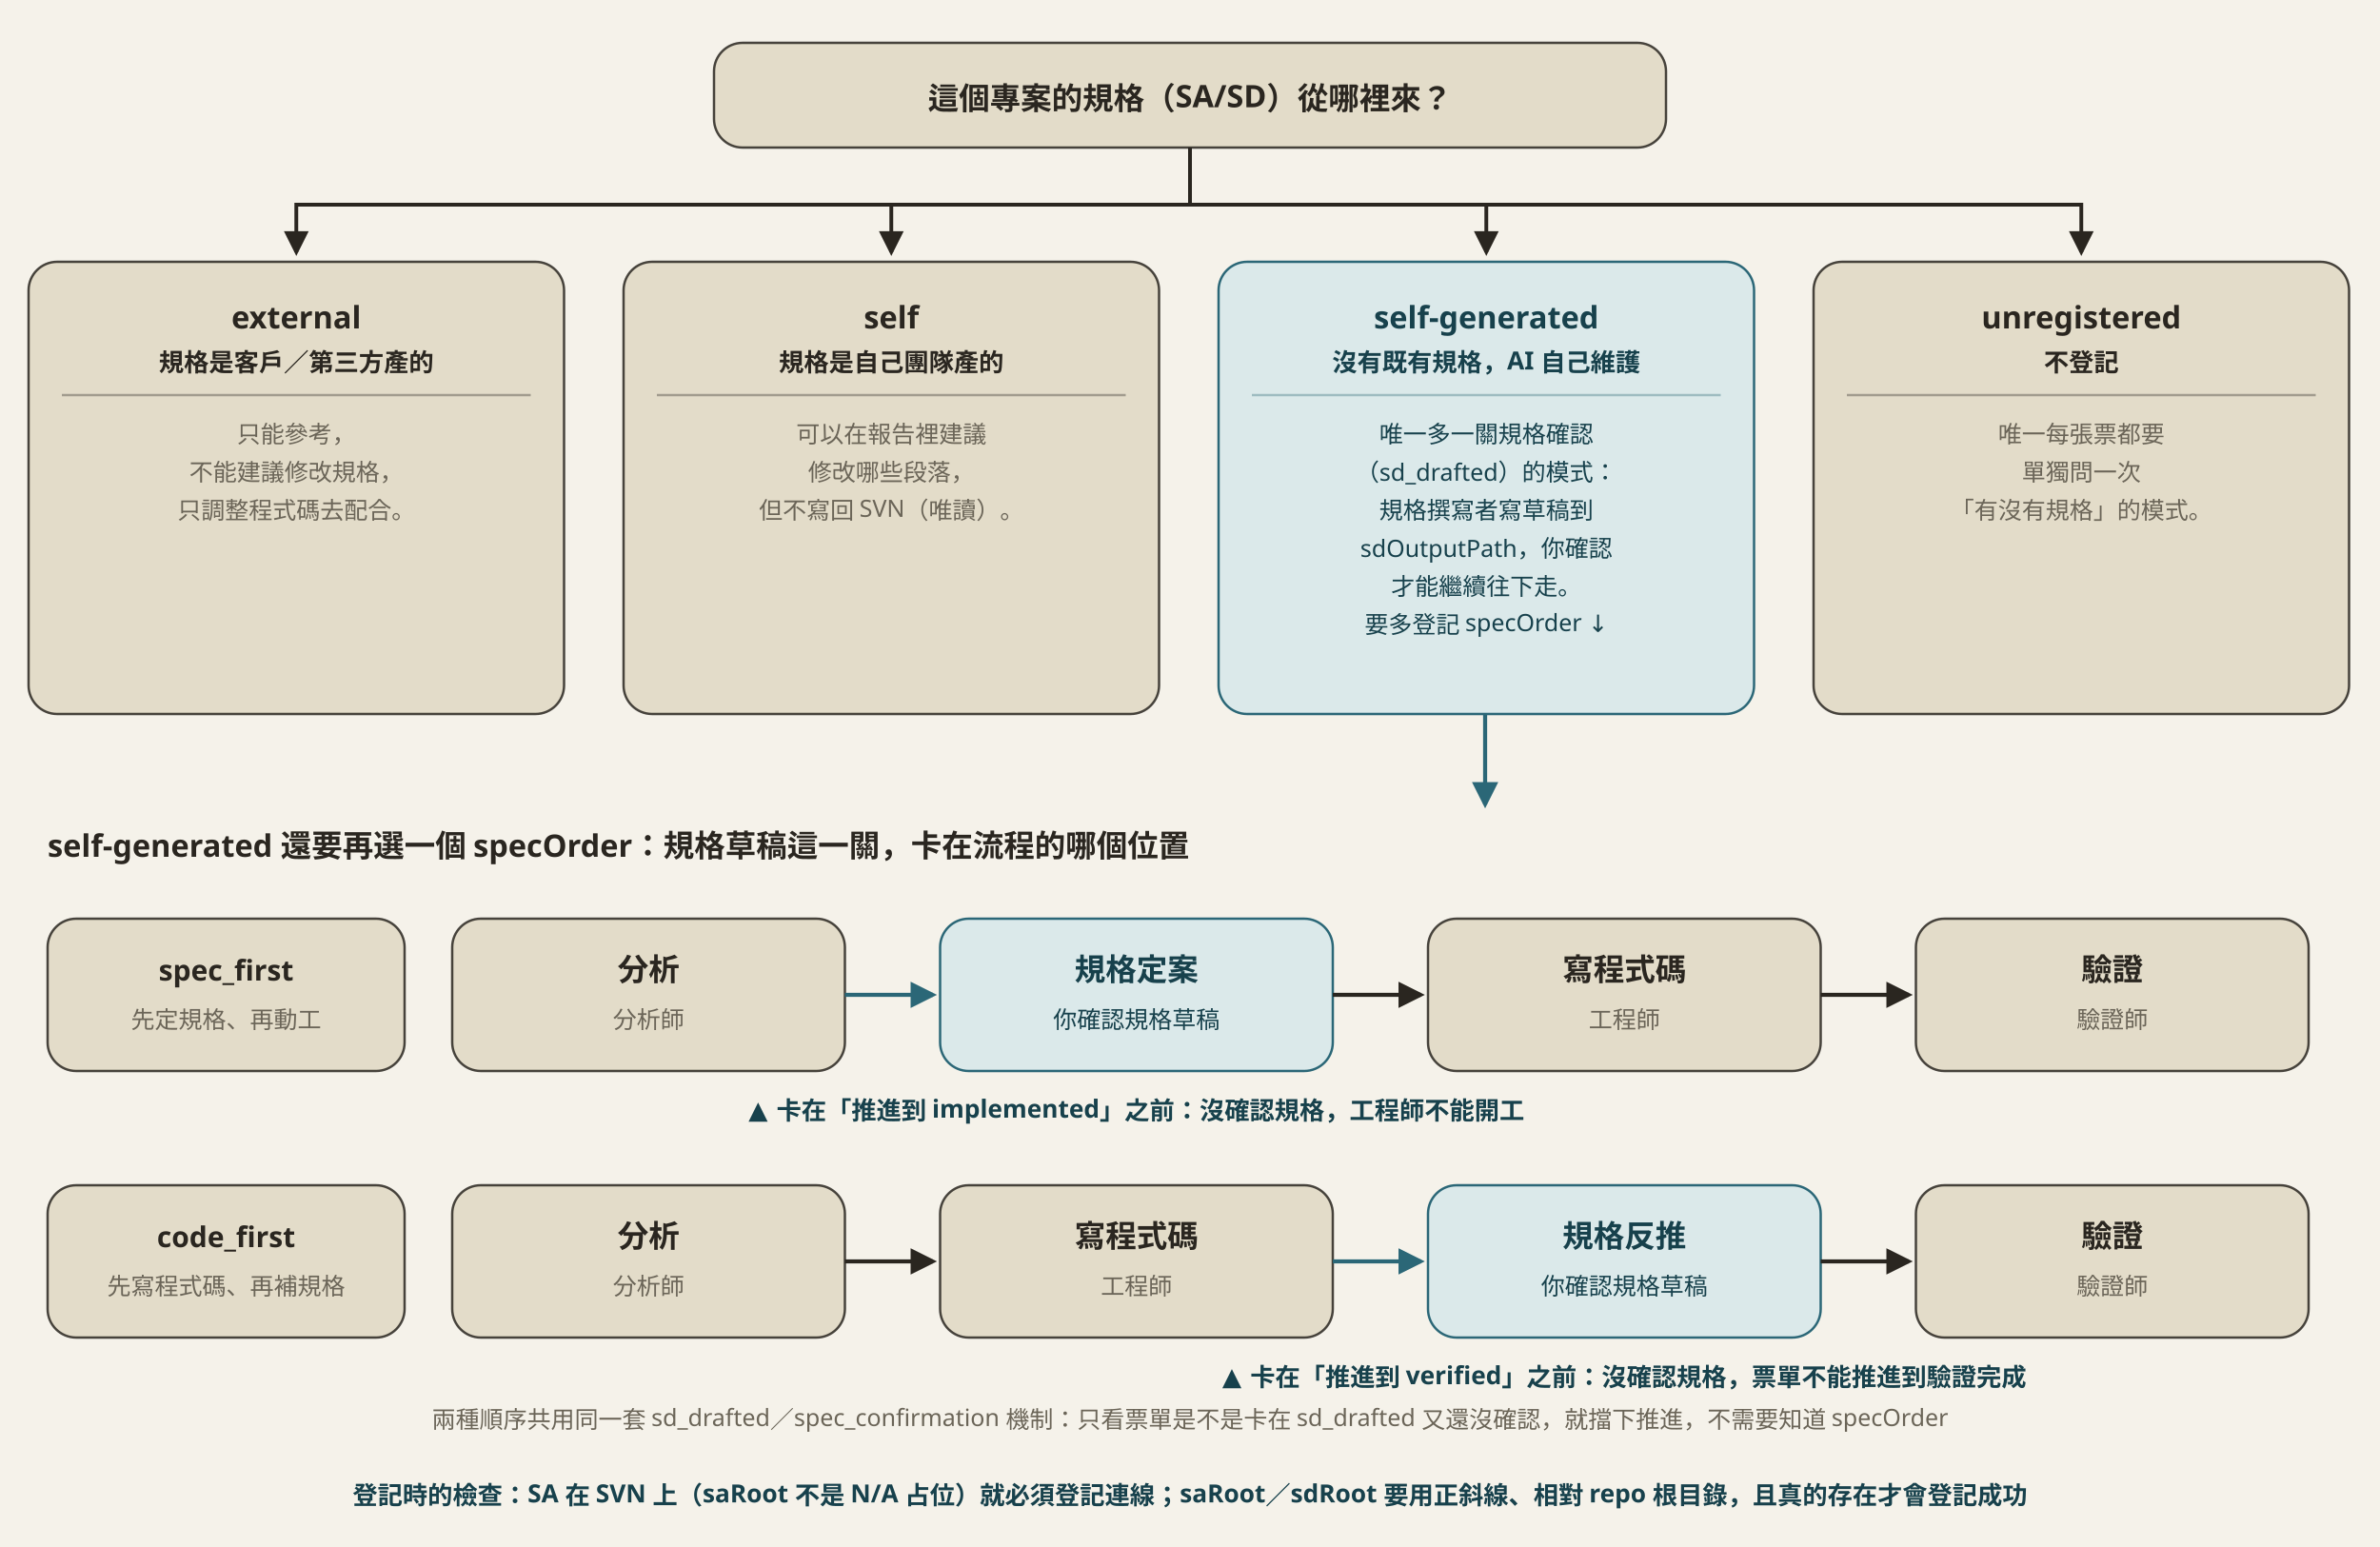
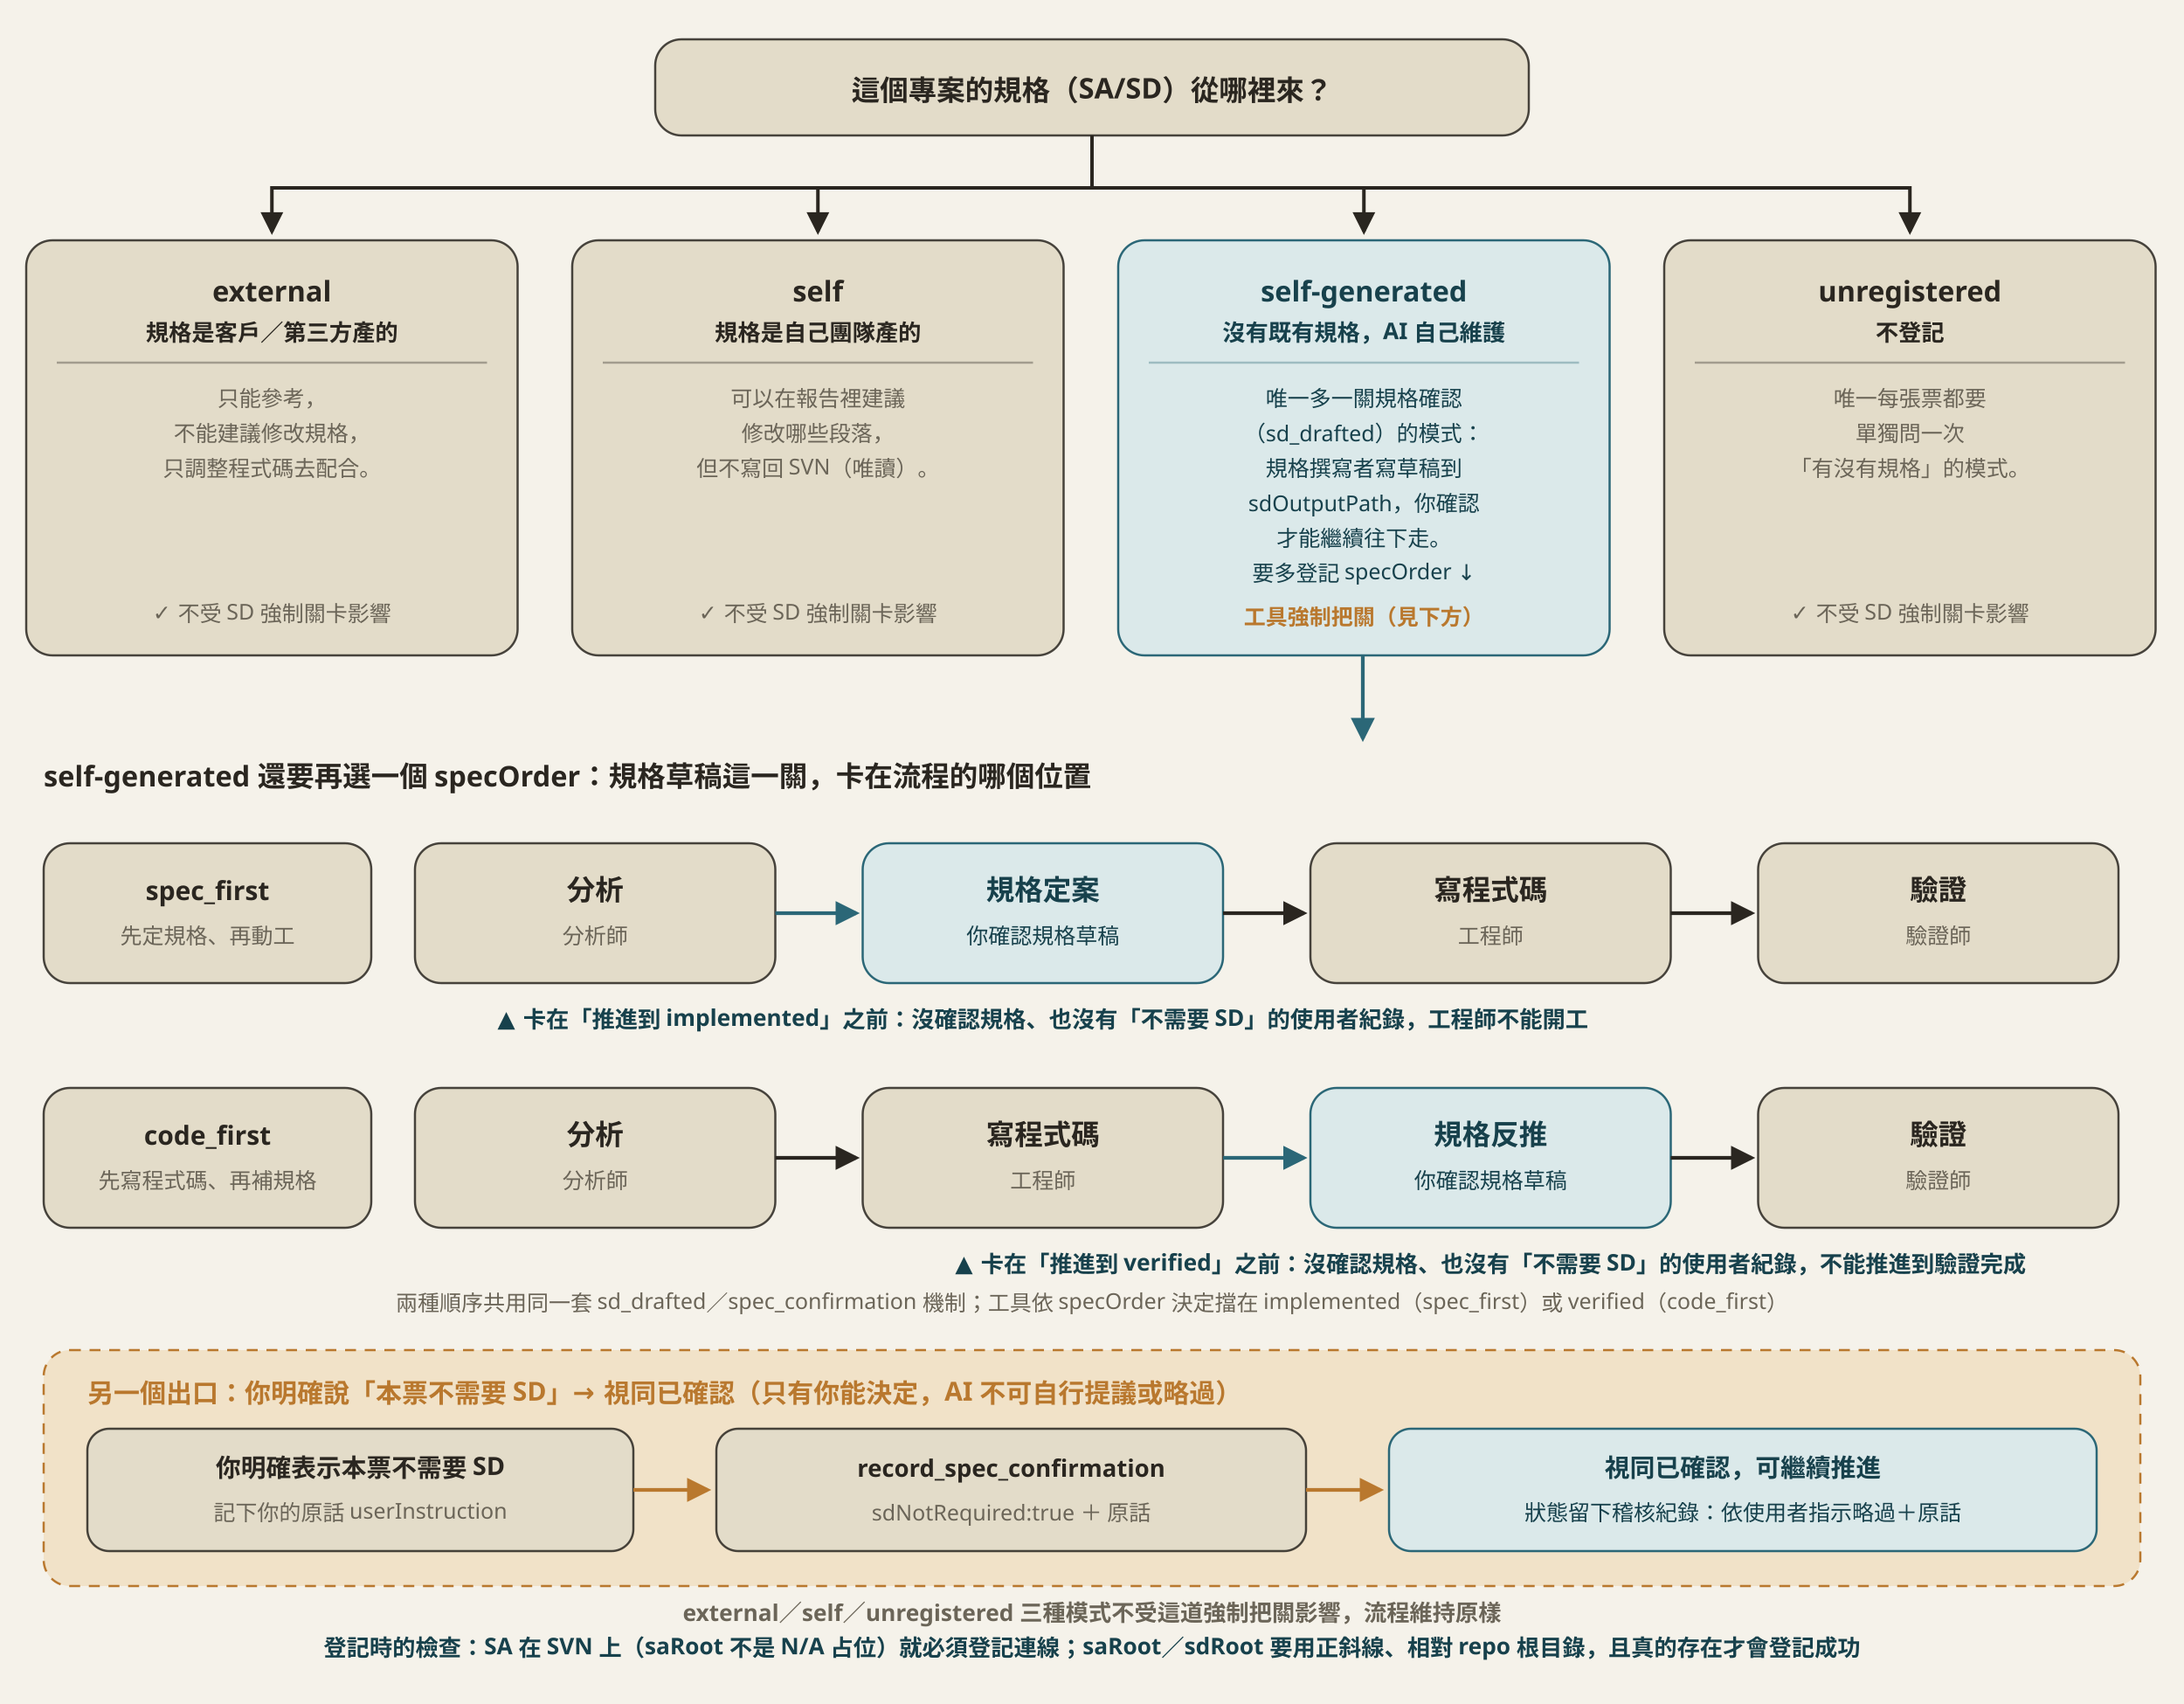
- <svg xmlns="http://www.w3.org/2000/svg" viewBox="0 0 1000 650" role="img" aria-label="SA/SD 規格四種模式：external 只能參考不能建議修改；self 可在報告建議修改但不寫回 SVN；self-generated 由 AI 維護並多一關規格確認 sd_drafted；unregistered 每張票單獨詢問。登記時會驗證：SA 在 SVN 上就必須登記連線，saRoot／sdRoot 必須是 SVN 上真實存在的路徑（正斜線、相對於 repo 根目錄）。self-generated 再依 specOrder 分兩種順序：spec_first 先定規格再寫程式碼，擋在推進到 implemented 之前；code_first 先寫程式碼再反推規格，擋在推進到 verified 之前">
+ <svg xmlns="http://www.w3.org/2000/svg" viewBox="0 0 1000 780" role="img" aria-label="SA/SD 規格四種模式：external 只能參考不能建議修改；self 可在報告建議修改但不寫回 SVN；self-generated 由 AI 維護並多一關規格確認 sd_drafted；unregistered 每張票單獨詢問。self-generated 的規格關卡由工具強制：沒有使用者確認過的 SD 草稿、也沒有使用者明確說本票不需要 SD 的紀錄（record_spec_confirmation 帶 sdNotRequired:true 與使用者原話，AI 不可自行提議或決定略過）就不能往下走，略過時狀態會留下稽核紀錄（本票未產出 SD，依使用者指示略過，含使用者原話）；external、self、unregistered 三種模式不受影響。登記時會驗證：SA 在 SVN 上就必須登記連線，saRoot／sdRoot 必須是 SVN 上真實存在的路徑（正斜線、相對於 repo 根目錄）。self-generated 再依 specOrder 分兩種順序：spec_first 先定規格再寫程式碼，擋在推進到 implemented 之前；code_first 先寫程式碼再反推規格，擋在推進到 verified 之前">
  <defs>
    <marker id="sasdmodesmain" viewBox="0 0 10 10" refX="8.5" refY="5" markerWidth="6.5" markerHeight="6.5" orient="auto-start-reverse">
      <path d="M0,0 L10,5 L0,10 z" fill="#2a2620" />
    </marker>
    <marker id="sasdmodesacc" viewBox="0 0 10 10" refX="8.5" refY="5" markerWidth="6.5" markerHeight="6.5" orient="auto-start-reverse">
      <path d="M0,0 L10,5 L0,10 z" fill="#2b6777" />
    </marker>
    <marker id="sasdmodeswarn" viewBox="0 0 10 10" refX="8.5" refY="5" markerWidth="6.5" markerHeight="6.5" orient="auto-start-reverse">
      <path d="M0,0 L10,5 L0,10 z" fill="#b9782e" />
    </marker>
  </defs>
-   <rect x="0" y="0" width="1000" height="650" fill="#f5f2ea" />
+   <rect x="0" y="0" width="1000" height="780" fill="#f5f2ea" />
  <rect x="300" y="18" width="400" height="44" rx="12" fill="#e3dcc9" stroke="#2a2620" stroke-opacity="0.85" />
  <text x="500" y="46" text-anchor="middle" font-family="'Noto Sans TC',sans-serif" font-size="13" fill="#2a2620" font-weight="700">這個專案的規格（SA/SD）從哪裡來？</text>
  <rect x="12" y="110" width="225" height="190" rx="12" fill="#e3dcc9" stroke="#2a2620" stroke-opacity="0.85" />
  <text x="124.5" y="138" text-anchor="middle" font-family="'Noto Sans TC',sans-serif" font-size="13" fill="#2a2620" font-weight="700">external</text>
  <text x="124.5" y="156" text-anchor="middle" font-family="'Noto Sans TC',sans-serif" font-size="10.5" fill="#2a2620" font-weight="700">規格是客戶／第三方產的</text>
  <line x1="26" y1="166" x2="223" y2="166" stroke="#2a2620" stroke-opacity="0.35" />
  <text x="124.5" y="186" text-anchor="middle" font-family="'Noto Sans TC',sans-serif" font-size="10" fill="#6b6558">只能參考，</text>
  <text x="124.5" y="202" text-anchor="middle" font-family="'Noto Sans TC',sans-serif" font-size="10" fill="#6b6558">不能建議修改規格，</text>
  <text x="124.5" y="218" text-anchor="middle" font-family="'Noto Sans TC',sans-serif" font-size="10" fill="#6b6558">只調整程式碼去配合。</text>
+   <text x="124.5" y="284" text-anchor="middle" font-family="'Noto Sans TC',sans-serif" font-size="10" fill="#6b6558">✓ 不受 SD 強制關卡影響</text>
  <path d="M 500 62 L 500 86 L 124.5 86 L 124.5 106" fill="none" stroke="#2a2620" stroke-width="1.6" marker-end="url(#sasdmodesmain)" />
  <rect x="262" y="110" width="225" height="190" rx="12" fill="#e3dcc9" stroke="#2a2620" stroke-opacity="0.85" />
  <text x="374.5" y="138" text-anchor="middle" font-family="'Noto Sans TC',sans-serif" font-size="13" fill="#2a2620" font-weight="700">self</text>
  <text x="374.5" y="156" text-anchor="middle" font-family="'Noto Sans TC',sans-serif" font-size="10.5" fill="#2a2620" font-weight="700">規格是自己團隊產的</text>
  <line x1="276" y1="166" x2="473" y2="166" stroke="#2a2620" stroke-opacity="0.35" />
  <text x="374.5" y="186" text-anchor="middle" font-family="'Noto Sans TC',sans-serif" font-size="10" fill="#6b6558">可以在報告裡建議</text>
  <text x="374.5" y="202" text-anchor="middle" font-family="'Noto Sans TC',sans-serif" font-size="10" fill="#6b6558">修改哪些段落，</text>
  <text x="374.5" y="218" text-anchor="middle" font-family="'Noto Sans TC',sans-serif" font-size="10" fill="#6b6558">但不寫回 SVN（唯讀）。</text>
+   <text x="374.5" y="284" text-anchor="middle" font-family="'Noto Sans TC',sans-serif" font-size="10" fill="#6b6558">✓ 不受 SD 強制關卡影響</text>
  <path d="M 500 62 L 500 86 L 374.5 86 L 374.5 106" fill="none" stroke="#2a2620" stroke-width="1.6" marker-end="url(#sasdmodesmain)" />
  <rect x="512" y="110" width="225" height="190" rx="12" fill="#dbe9ea" stroke="#2b6777" stroke-opacity="1" />
  <text x="624.5" y="138" text-anchor="middle" font-family="'Noto Sans TC',sans-serif" font-size="13" fill="#17414c" font-weight="700">self-generated</text>
  <text x="624.5" y="156" text-anchor="middle" font-family="'Noto Sans TC',sans-serif" font-size="10.5" fill="#17414c" font-weight="700">沒有既有規格，AI 自己維護</text>
  <line x1="526" y1="166" x2="723" y2="166" stroke="#2b6777" stroke-opacity="0.35" />
  <text x="624.5" y="186" text-anchor="middle" font-family="'Noto Sans TC',sans-serif" font-size="10" fill="#17414c">唯一多一關規格確認</text>
  <text x="624.5" y="202" text-anchor="middle" font-family="'Noto Sans TC',sans-serif" font-size="10" fill="#17414c">（sd_drafted）的模式：</text>
  <text x="624.5" y="218" text-anchor="middle" font-family="'Noto Sans TC',sans-serif" font-size="10" fill="#17414c">規格撰寫者寫草稿到</text>
  <text x="624.5" y="234" text-anchor="middle" font-family="'Noto Sans TC',sans-serif" font-size="10" fill="#17414c">sdOutputPath，你確認</text>
  <text x="624.5" y="250" text-anchor="middle" font-family="'Noto Sans TC',sans-serif" font-size="10" fill="#17414c">才能繼續往下走。</text>
  <text x="624.5" y="266" text-anchor="middle" font-family="'Noto Sans TC',sans-serif" font-size="10" fill="#17414c">要多登記 specOrder ↓</text>
+   <text x="624.5" y="286" text-anchor="middle" font-family="'Noto Sans TC',sans-serif" font-size="10" fill="#b9782e" font-weight="700">工具強制把關（見下方）</text>
  <path d="M 500 62 L 500 86 L 624.5 86 L 624.5 106" fill="none" stroke="#2a2620" stroke-width="1.6" marker-end="url(#sasdmodesmain)" />
  <rect x="762" y="110" width="225" height="190" rx="12" fill="#e3dcc9" stroke="#2a2620" stroke-opacity="0.85" />
  <text x="874.5" y="138" text-anchor="middle" font-family="'Noto Sans TC',sans-serif" font-size="13" fill="#2a2620" font-weight="700">unregistered</text>
  <text x="874.5" y="156" text-anchor="middle" font-family="'Noto Sans TC',sans-serif" font-size="10.5" fill="#2a2620" font-weight="700">不登記</text>
  <line x1="776" y1="166" x2="973" y2="166" stroke="#2a2620" stroke-opacity="0.35" />
  <text x="874.5" y="186" text-anchor="middle" font-family="'Noto Sans TC',sans-serif" font-size="10" fill="#6b6558">唯一每張票都要</text>
  <text x="874.5" y="202" text-anchor="middle" font-family="'Noto Sans TC',sans-serif" font-size="10" fill="#6b6558">單獨問一次</text>
  <text x="874.5" y="218" text-anchor="middle" font-family="'Noto Sans TC',sans-serif" font-size="10" fill="#6b6558">「有沒有規格」的模式。</text>
+   <text x="874.5" y="284" text-anchor="middle" font-family="'Noto Sans TC',sans-serif" font-size="10" fill="#6b6558">✓ 不受 SD 強制關卡影響</text>
  <path d="M 500 62 L 500 86 L 874.5 86 L 874.5 106" fill="none" stroke="#2a2620" stroke-width="1.6" marker-end="url(#sasdmodesmain)" />
  <line x1="624" y1="300" x2="624" y2="338" stroke="#2b6777" stroke-width="1.7" marker-end="url(#sasdmodesacc)" />
  <text x="20" y="360" text-anchor="start" font-family="'Noto Sans TC',sans-serif" font-size="13" fill="#2a2620" font-weight="700">self-generated 還要再選一個 specOrder：規格草稿這一關，卡在流程的哪個位置</text>
  <rect x="20" y="386" width="150" height="64" rx="12" fill="#e3dcc9" stroke="#2a2620" stroke-opacity="0.85" />
  <text x="95" y="412" text-anchor="middle" font-family="'IBM Plex Mono',sans-serif" font-size="12" fill="#2a2620" font-weight="700">spec_first</text>
  <text x="95" y="432" text-anchor="middle" font-family="'Noto Sans TC',sans-serif" font-size="10" fill="#6b6558">先定規格、再動工</text>
  <rect x="190" y="386" width="165" height="64" rx="12" fill="#e3dcc9" stroke="#2a2620" stroke-opacity="0.85" />
  <text x="272.5" y="412" text-anchor="middle" font-family="'Noto Sans TC',sans-serif" font-size="13" fill="#2a2620" font-weight="700">分析</text>
  <text x="272.5" y="432" text-anchor="middle" font-family="'Noto Sans TC',sans-serif" font-size="10" fill="#6b6558">分析師</text>
  <rect x="395" y="386" width="165" height="64" rx="12" fill="#dbe9ea" stroke="#2b6777" stroke-opacity="1" />
  <text x="477.5" y="412" text-anchor="middle" font-family="'Noto Sans TC',sans-serif" font-size="13" fill="#17414c" font-weight="700">規格定案</text>
  <text x="477.5" y="432" text-anchor="middle" font-family="'Noto Sans TC',sans-serif" font-size="10" fill="#17414c">你確認規格草稿</text>
  <line x1="355" y1="418" x2="392" y2="418" stroke="#2b6777" stroke-width="1.7" marker-end="url(#sasdmodesacc)" />
  <rect x="600" y="386" width="165" height="64" rx="12" fill="#e3dcc9" stroke="#2a2620" stroke-opacity="0.85" />
  <text x="682.5" y="412" text-anchor="middle" font-family="'Noto Sans TC',sans-serif" font-size="13" fill="#2a2620" font-weight="700">寫程式碼</text>
  <text x="682.5" y="432" text-anchor="middle" font-family="'Noto Sans TC',sans-serif" font-size="10" fill="#6b6558">工程師</text>
  <line x1="560" y1="418" x2="597" y2="418" stroke="#2a2620" stroke-width="1.7" marker-end="url(#sasdmodesmain)" />
  <rect x="805" y="386" width="165" height="64" rx="12" fill="#e3dcc9" stroke="#2a2620" stroke-opacity="0.85" />
  <text x="887.5" y="412" text-anchor="middle" font-family="'Noto Sans TC',sans-serif" font-size="13" fill="#2a2620" font-weight="700">驗證</text>
  <text x="887.5" y="432" text-anchor="middle" font-family="'Noto Sans TC',sans-serif" font-size="10" fill="#6b6558">驗證師</text>
  <line x1="765" y1="418" x2="802" y2="418" stroke="#2a2620" stroke-width="1.7" marker-end="url(#sasdmodesmain)" />
-   <text x="477.5" y="470" text-anchor="middle" font-family="'Noto Sans TC',sans-serif" font-size="10.5" fill="#17414c" font-weight="700">▲ 卡在「推進到 implemented」之前：沒確認規格，工程師不能開工</text>
+   <text x="477.5" y="470" text-anchor="middle" font-family="'Noto Sans TC',sans-serif" font-size="10.5" fill="#17414c" font-weight="700">▲ 卡在「推進到 implemented」之前：沒確認規格、也沒有「不需要 SD」的使用者紀錄，工程師不能開工</text>
  <rect x="20" y="498" width="150" height="64" rx="12" fill="#e3dcc9" stroke="#2a2620" stroke-opacity="0.85" />
  <text x="95" y="524" text-anchor="middle" font-family="'IBM Plex Mono',sans-serif" font-size="12" fill="#2a2620" font-weight="700">code_first</text>
  <text x="95" y="544" text-anchor="middle" font-family="'Noto Sans TC',sans-serif" font-size="10" fill="#6b6558">先寫程式碼、再補規格</text>
  <rect x="190" y="498" width="165" height="64" rx="12" fill="#e3dcc9" stroke="#2a2620" stroke-opacity="0.85" />
  <text x="272.5" y="524" text-anchor="middle" font-family="'Noto Sans TC',sans-serif" font-size="13" fill="#2a2620" font-weight="700">分析</text>
  <text x="272.5" y="544" text-anchor="middle" font-family="'Noto Sans TC',sans-serif" font-size="10" fill="#6b6558">分析師</text>
  <rect x="395" y="498" width="165" height="64" rx="12" fill="#e3dcc9" stroke="#2a2620" stroke-opacity="0.85" />
  <text x="477.5" y="524" text-anchor="middle" font-family="'Noto Sans TC',sans-serif" font-size="13" fill="#2a2620" font-weight="700">寫程式碼</text>
  <text x="477.5" y="544" text-anchor="middle" font-family="'Noto Sans TC',sans-serif" font-size="10" fill="#6b6558">工程師</text>
  <line x1="355" y1="530" x2="392" y2="530" stroke="#2a2620" stroke-width="1.7" marker-end="url(#sasdmodesmain)" />
  <rect x="600" y="498" width="165" height="64" rx="12" fill="#dbe9ea" stroke="#2b6777" stroke-opacity="1" />
  <text x="682.5" y="524" text-anchor="middle" font-family="'Noto Sans TC',sans-serif" font-size="13" fill="#17414c" font-weight="700">規格反推</text>
  <text x="682.5" y="544" text-anchor="middle" font-family="'Noto Sans TC',sans-serif" font-size="10" fill="#17414c">你確認規格草稿</text>
  <line x1="560" y1="530" x2="597" y2="530" stroke="#2b6777" stroke-width="1.7" marker-end="url(#sasdmodesacc)" />
  <rect x="805" y="498" width="165" height="64" rx="12" fill="#e3dcc9" stroke="#2a2620" stroke-opacity="0.85" />
  <text x="887.5" y="524" text-anchor="middle" font-family="'Noto Sans TC',sans-serif" font-size="13" fill="#2a2620" font-weight="700">驗證</text>
  <text x="887.5" y="544" text-anchor="middle" font-family="'Noto Sans TC',sans-serif" font-size="10" fill="#6b6558">驗證師</text>
  <line x1="765" y1="530" x2="802" y2="530" stroke="#2a2620" stroke-width="1.7" marker-end="url(#sasdmodesmain)" />
-   <text x="682.5" y="582" text-anchor="middle" font-family="'Noto Sans TC',sans-serif" font-size="10.5" fill="#17414c" font-weight="700">▲ 卡在「推進到 verified」之前：沒確認規格，票單不能推進到驗證完成</text>
-   <text x="500" y="600" text-anchor="middle" font-family="'Noto Sans TC',sans-serif" font-size="10" fill="#6b6558">兩種順序共用同一套 sd_drafted／spec_confirmation 機制：只看票單是不是卡在 sd_drafted 又還沒確認，就擋下推進，不需要知道 specOrder</text>
-   <text x="500" y="632" text-anchor="middle" font-family="'Noto Sans TC',sans-serif" font-size="10.5" fill="#17414c" font-weight="700">登記時的檢查：SA 在 SVN 上（saRoot 不是 N/A 占位）就必須登記連線；saRoot／sdRoot 要用正斜線、相對 repo 根目錄，且真的存在才會登記成功</text>
+   <text x="682.5" y="582" text-anchor="middle" font-family="'Noto Sans TC',sans-serif" font-size="10.5" fill="#17414c" font-weight="700">▲ 卡在「推進到 verified」之前：沒確認規格、也沒有「不需要 SD」的使用者紀錄，不能推進到驗證完成</text>
+   <text x="500" y="600" text-anchor="middle" font-family="'Noto Sans TC',sans-serif" font-size="10" fill="#6b6558">兩種順序共用同一套 sd_drafted／spec_confirmation 機制；工具依 specOrder 決定擋在 implemented（spec_first）或 verified（code_first）</text>
+   <rect x="20" y="618" width="960" height="108" rx="12" fill="#f1e2c8" stroke="#b9782e" stroke-dasharray="5 4" />
+   <text x="40" y="642" text-anchor="start" font-family="'Noto Sans TC',sans-serif" font-size="12" fill="#b9782e" font-weight="700">另一個出口：你明確說「本票不需要 SD」→ 視同已確認（只有你能決定，AI 不可自行提議或略過）</text>
+   <rect x="40" y="654" width="250" height="56" rx="10" fill="#e3dcc9" stroke="#2a2620" stroke-opacity="0.85" />
+   <text x="165" y="676" text-anchor="middle" font-family="'Noto Sans TC',sans-serif" font-size="11.5" fill="#2a2620" font-weight="700">你明確表示本票不需要 SD</text>
+   <text x="165" y="696" text-anchor="middle" font-family="'Noto Sans TC',sans-serif" font-size="10" fill="#6b6558">記下你的原話 userInstruction</text>
+   <line x1="290" y1="682" x2="324" y2="682" stroke="#b9782e" stroke-width="1.7" marker-end="url(#sasdmodeswarn)" />
+   <rect x="328" y="654" width="270" height="56" rx="10" fill="#e3dcc9" stroke="#2a2620" stroke-opacity="0.85" />
+   <text x="463" y="676" text-anchor="middle" font-family="'IBM Plex Mono',sans-serif" font-size="11" fill="#2a2620" font-weight="700">record_spec_confirmation</text>
+   <text x="463" y="696" text-anchor="middle" font-family="'IBM Plex Mono',sans-serif" font-size="10" fill="#6b6558">sdNotRequired:true ＋ 原話</text>
+   <line x1="598" y1="682" x2="632" y2="682" stroke="#b9782e" stroke-width="1.7" marker-end="url(#sasdmodeswarn)" />
+   <rect x="636" y="654" width="324" height="56" rx="10" fill="#dbe9ea" stroke="#2b6777" />
+   <text x="798" y="676" text-anchor="middle" font-family="'Noto Sans TC',sans-serif" font-size="11.5" fill="#17414c" font-weight="700">視同已確認，可繼續推進</text>
+   <text x="798" y="696" text-anchor="middle" font-family="'Noto Sans TC',sans-serif" font-size="10" fill="#17414c">狀態留下稽核紀錄：依使用者指示略過＋原話</text>
+   <text x="500" y="742" text-anchor="middle" font-family="'Noto Sans TC',sans-serif" font-size="10.5" fill="#6b6558" font-weight="700">external／self／unregistered 三種模式不受這道強制把關影響，流程維持原樣</text>
+   <text x="500" y="758" text-anchor="middle" font-family="'Noto Sans TC',sans-serif" font-size="10.5" fill="#17414c" font-weight="700">登記時的檢查：SA 在 SVN 上（saRoot 不是 N/A 占位）就必須登記連線；saRoot／sdRoot 要用正斜線、相對 repo 根目錄，且真的存在才會登記成功</text>
</svg>
